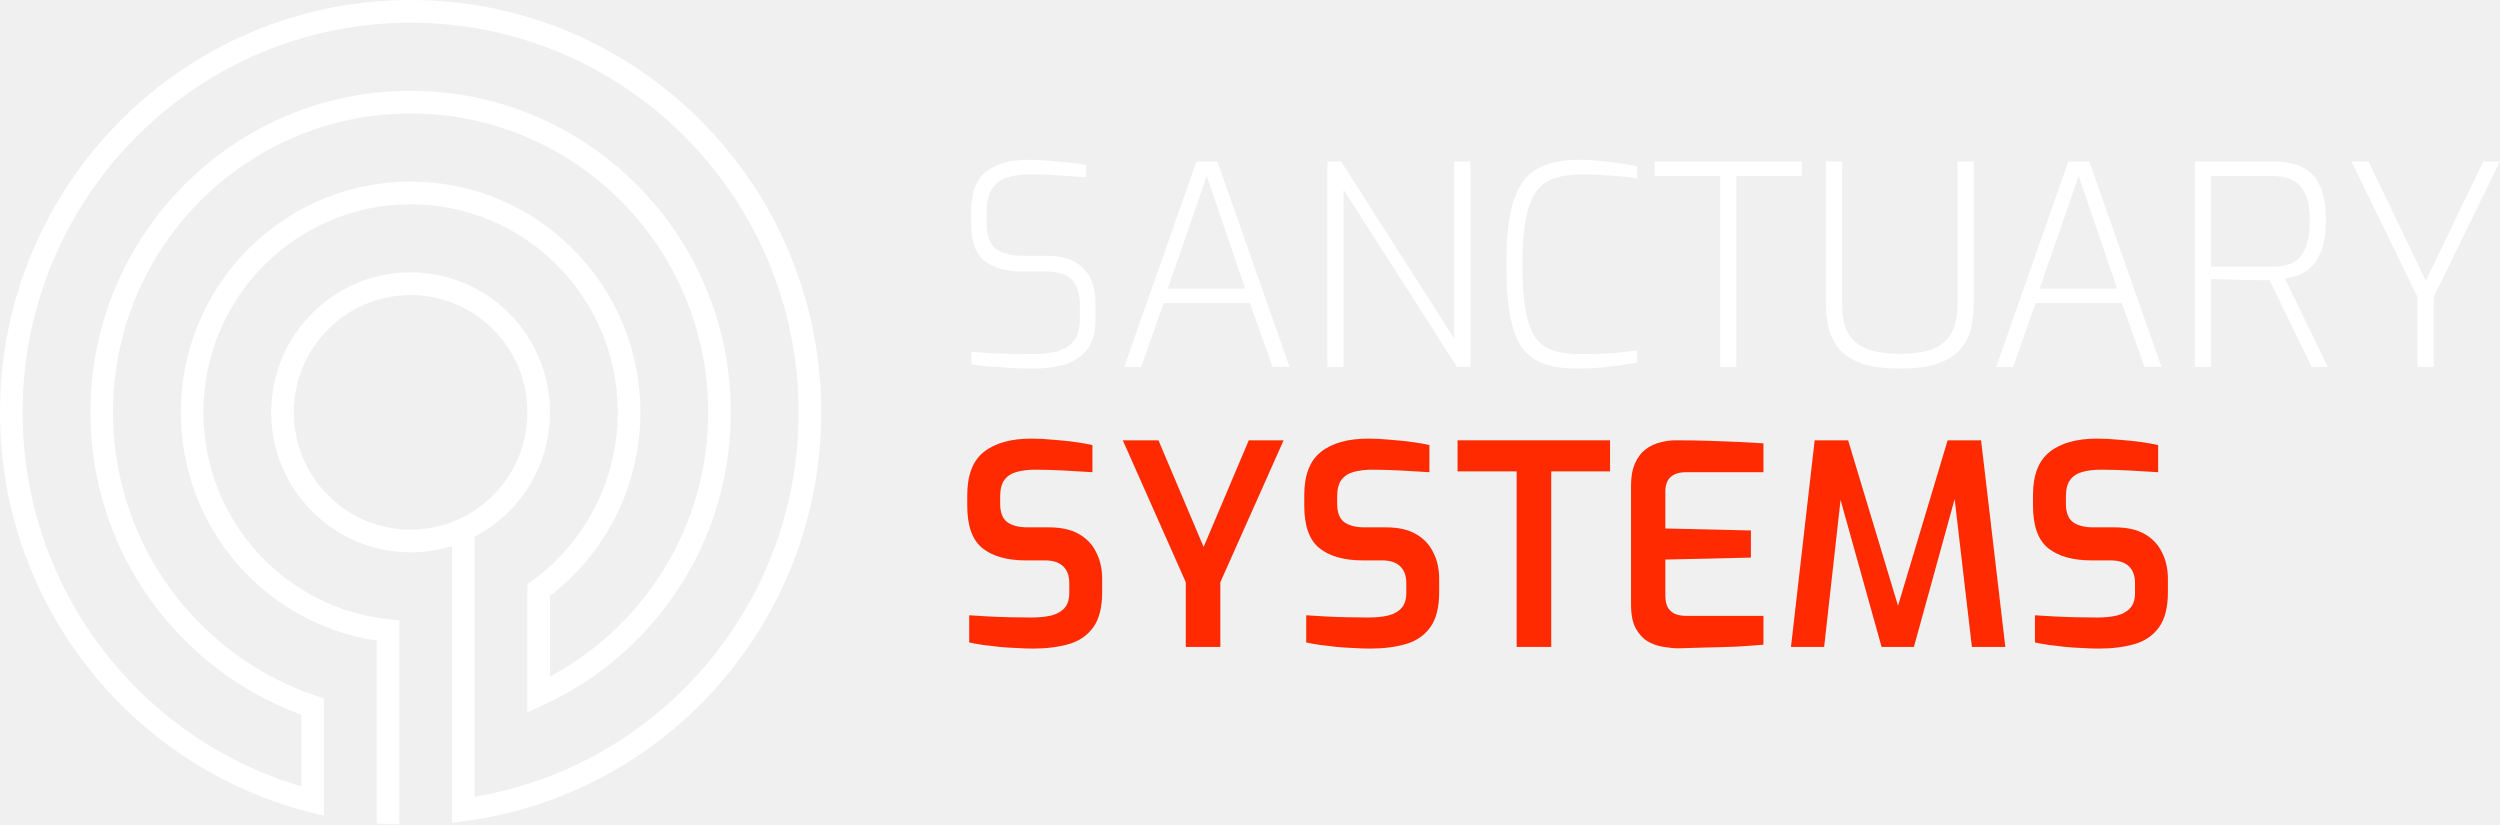
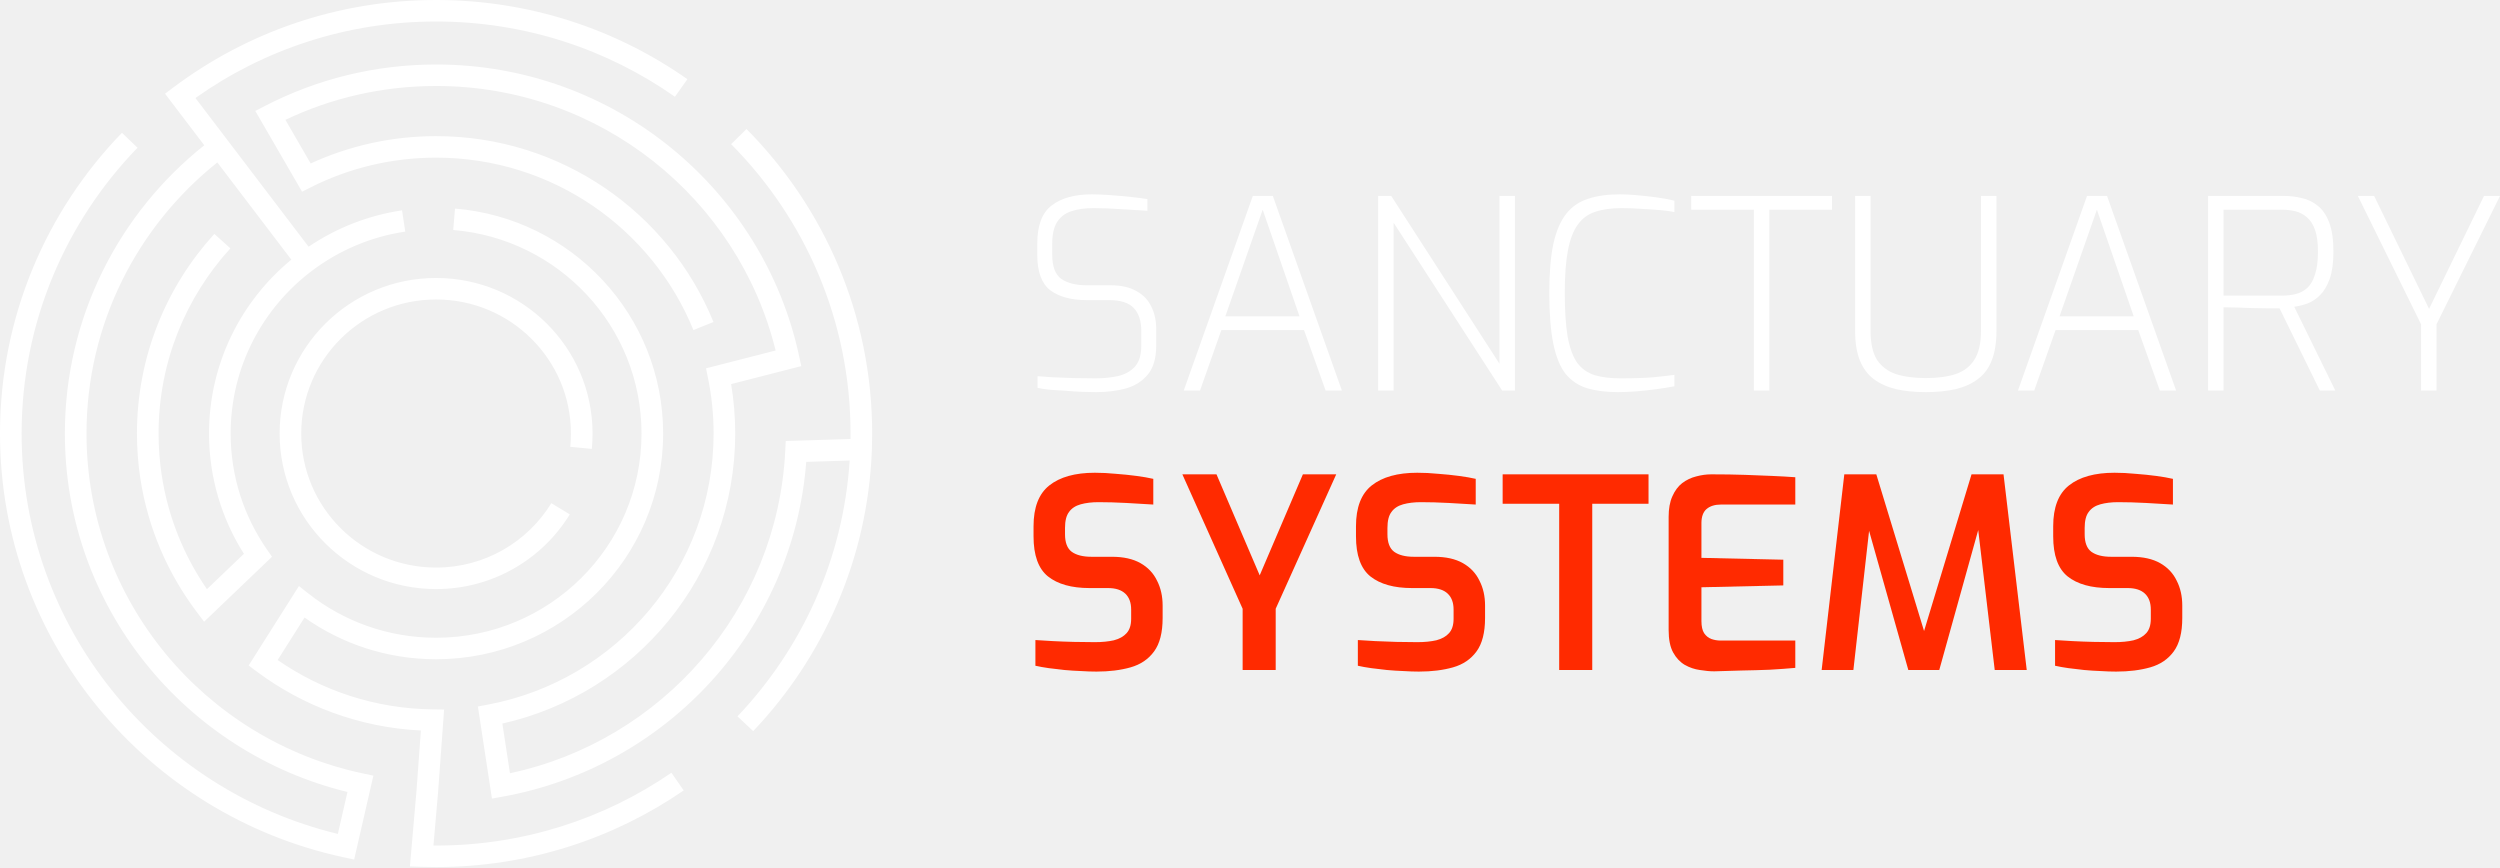
- <svg xmlns="http://www.w3.org/2000/svg" width="182" height="60" viewBox="0 0 182 60" fill="none">
-   <path d="M75.185 26.837C74.901 26.837 74.556 26.83 74.15 26.816C73.757 26.803 73.338 26.776 72.892 26.735C72.459 26.708 72.046 26.681 71.654 26.653C71.275 26.613 70.964 26.565 70.72 26.511V25.614C71.031 25.641 71.424 25.668 71.897 25.695C72.384 25.723 72.905 25.743 73.46 25.757C74.028 25.77 74.59 25.777 75.144 25.777C75.78 25.777 76.362 25.716 76.889 25.594C77.417 25.458 77.836 25.213 78.147 24.86C78.459 24.493 78.614 23.963 78.614 23.27V22.129C78.614 21.368 78.425 20.784 78.046 20.376C77.667 19.969 77.045 19.765 76.179 19.765H74.454C73.291 19.765 72.371 19.514 71.694 19.011C71.031 18.495 70.7 17.591 70.7 16.3V15.424C70.7 14.024 71.065 13.046 71.796 12.489C72.526 11.919 73.548 11.633 74.86 11.633C75.266 11.633 75.733 11.654 76.26 11.694C76.801 11.735 77.329 11.783 77.843 11.837C78.357 11.891 78.77 11.946 79.081 12V12.897C78.499 12.856 77.836 12.815 77.092 12.774C76.348 12.72 75.638 12.693 74.962 12.693C74.312 12.693 73.751 12.774 73.277 12.938C72.817 13.087 72.459 13.366 72.202 13.773C71.958 14.167 71.836 14.731 71.836 15.465V16.259C71.836 17.17 72.066 17.795 72.526 18.134C73 18.461 73.649 18.624 74.475 18.624H76.281C77.079 18.624 77.735 18.773 78.249 19.072C78.763 19.357 79.142 19.758 79.385 20.274C79.629 20.777 79.751 21.355 79.751 22.007V23.25C79.751 24.215 79.541 24.955 79.122 25.471C78.702 25.988 78.147 26.348 77.458 26.552C76.768 26.742 76.01 26.837 75.185 26.837Z" fill="white" />
-   <path d="M81.845 26.715L87.101 11.755H88.623L93.879 26.715H92.641L90.997 22.068H84.706L83.083 26.715H81.845ZM85.011 21.008H90.652L87.852 12.815L85.011 21.008Z" fill="white" />
-   <path d="M96.637 26.715V11.755H97.631L105.87 24.656V11.755H107.047V26.715H106.073L97.814 13.814V26.715H96.637Z" fill="white" />
-   <path d="M114.876 26.837C113.969 26.837 113.185 26.735 112.522 26.531C111.872 26.327 111.331 25.96 110.898 25.431C110.479 24.887 110.168 24.113 109.965 23.107C109.762 22.102 109.66 20.797 109.66 19.194C109.66 17.686 109.762 16.443 109.965 15.465C110.181 14.473 110.506 13.698 110.939 13.141C111.372 12.584 111.927 12.197 112.603 11.98C113.279 11.749 114.084 11.633 115.018 11.633C115.37 11.633 115.782 11.654 116.256 11.694C116.743 11.735 117.243 11.79 117.757 11.857C118.272 11.925 118.745 12.014 119.178 12.122V12.999C118.961 12.944 118.637 12.897 118.204 12.856C117.771 12.815 117.284 12.781 116.743 12.754C116.215 12.713 115.688 12.693 115.16 12.693C114.375 12.693 113.706 12.788 113.151 12.978C112.61 13.155 112.17 13.481 111.832 13.957C111.494 14.418 111.243 15.078 111.081 15.934C110.919 16.776 110.837 17.863 110.837 19.194C110.837 20.594 110.912 21.728 111.061 22.598C111.223 23.467 111.467 24.133 111.791 24.595C112.129 25.043 112.569 25.356 113.11 25.532C113.651 25.695 114.308 25.777 115.079 25.777C116.093 25.777 116.925 25.75 117.575 25.695C118.238 25.628 118.772 25.567 119.178 25.512V26.389C118.759 26.47 118.299 26.545 117.798 26.613C117.297 26.681 116.797 26.735 116.296 26.776C115.796 26.816 115.322 26.837 114.876 26.837Z" fill="white" />
-   <path d="M125.227 26.715V12.815H120.458V11.755H131.173V12.815H126.404V26.715H125.227Z" fill="white" />
-   <path d="M138.308 26.837C137.483 26.837 136.732 26.762 136.055 26.613C135.392 26.45 134.824 26.192 134.351 25.838C133.891 25.485 133.539 25.009 133.295 24.412C133.052 23.8 132.93 23.039 132.93 22.129V11.755H134.107V22.129C134.107 23.08 134.269 23.821 134.594 24.35C134.932 24.867 135.413 25.234 136.035 25.451C136.671 25.655 137.428 25.757 138.308 25.757C139.201 25.757 139.958 25.655 140.581 25.451C141.203 25.234 141.677 24.867 142.001 24.35C142.339 23.821 142.509 23.08 142.509 22.129V11.755H143.686V22.129C143.686 23.039 143.564 23.8 143.32 24.412C143.09 25.009 142.739 25.485 142.265 25.838C141.805 26.192 141.237 26.45 140.56 26.613C139.897 26.762 139.147 26.837 138.308 26.837Z" fill="white" />
-   <path d="M145.321 26.715L150.577 11.755H152.099L157.355 26.715H156.117L154.473 22.068H148.182L146.559 26.715H145.321ZM148.486 21.008H154.128L151.328 12.815L148.486 21.008Z" fill="white" />
-   <path d="M159.788 26.715V11.755H165.571C166.018 11.755 166.464 11.81 166.911 11.919C167.357 12.014 167.763 12.211 168.128 12.51C168.494 12.795 168.784 13.223 169.001 13.794C169.217 14.364 169.326 15.111 169.326 16.035C169.326 16.891 169.231 17.591 169.041 18.134C168.852 18.664 168.609 19.079 168.311 19.378C168.013 19.677 167.689 19.894 167.337 20.03C166.985 20.152 166.654 20.234 166.342 20.274L169.468 26.715H168.291L165.226 20.397C164.996 20.397 164.699 20.397 164.333 20.397C163.968 20.383 163.583 20.376 163.177 20.376C162.771 20.363 162.372 20.349 161.979 20.336C161.587 20.322 161.249 20.315 160.965 20.315V26.715H159.788ZM160.965 19.419H165.429C165.795 19.419 166.14 19.378 166.464 19.296C166.789 19.215 167.08 19.058 167.337 18.827C167.594 18.583 167.79 18.236 167.925 17.788C168.074 17.34 168.149 16.756 168.149 16.035C168.149 15.342 168.074 14.785 167.925 14.364C167.777 13.943 167.574 13.624 167.317 13.406C167.06 13.175 166.769 13.019 166.444 12.938C166.119 12.856 165.781 12.815 165.429 12.815H160.965V19.419Z" fill="white" />
-   <path d="M175.993 26.715V21.619L171.184 11.755H172.422L176.602 20.438L180.782 11.755H182L177.17 21.619V26.715H175.993Z" fill="white" />
-   <path d="M75.205 47.217C74.84 47.217 74.448 47.203 74.028 47.176C73.622 47.163 73.203 47.136 72.77 47.095C72.351 47.04 71.952 46.993 71.573 46.952C71.194 46.898 70.856 46.837 70.558 46.769V44.792C70.937 44.819 71.377 44.846 71.877 44.873C72.391 44.9 72.926 44.921 73.48 44.934C74.035 44.948 74.569 44.955 75.084 44.955C75.625 44.955 76.105 44.907 76.524 44.812C76.944 44.703 77.268 44.52 77.498 44.262C77.728 44.004 77.843 43.637 77.843 43.161V42.448C77.843 41.918 77.695 41.511 77.397 41.225C77.099 40.94 76.66 40.797 76.078 40.797H74.678C73.311 40.797 72.256 40.498 71.512 39.901C70.781 39.303 70.416 38.277 70.416 36.823V36.049C70.416 34.595 70.815 33.549 71.613 32.91C72.425 32.258 73.582 31.932 75.084 31.932C75.598 31.932 76.125 31.959 76.666 32.013C77.221 32.054 77.749 32.108 78.249 32.176C78.75 32.244 79.176 32.319 79.528 32.401V34.377C78.932 34.337 78.249 34.296 77.478 34.255C76.721 34.215 76.017 34.194 75.368 34.194C74.853 34.194 74.4 34.248 74.008 34.357C73.616 34.466 73.318 34.663 73.115 34.948C72.912 35.22 72.811 35.627 72.811 36.171V36.66C72.811 37.299 72.98 37.747 73.318 38.005C73.67 38.263 74.17 38.392 74.82 38.392H76.382C77.262 38.392 77.985 38.555 78.554 38.882C79.122 39.208 79.541 39.656 79.812 40.227C80.096 40.784 80.238 41.422 80.238 42.142V43.1C80.238 44.214 80.022 45.07 79.589 45.668C79.156 46.266 78.56 46.673 77.803 46.891C77.045 47.108 76.179 47.217 75.205 47.217Z" fill="#FF2A00" />
-   <path d="M86.325 47.095V42.387L81.739 32.054H84.336L87.624 39.819L90.911 32.054H93.448L88.841 42.387V47.095H86.325Z" fill="#FF2A00" />
-   <path d="M99.74 47.217C99.374 47.217 98.982 47.203 98.562 47.176C98.157 47.163 97.737 47.136 97.304 47.095C96.885 47.04 96.486 46.993 96.107 46.952C95.728 46.898 95.39 46.837 95.092 46.769V44.792C95.471 44.819 95.911 44.846 96.411 44.873C96.925 44.9 97.46 44.921 98.014 44.934C98.569 44.948 99.104 44.955 99.618 44.955C100.159 44.955 100.639 44.907 101.059 44.812C101.478 44.703 101.803 44.52 102.033 44.262C102.263 44.004 102.378 43.637 102.378 43.161V42.448C102.378 41.918 102.229 41.511 101.931 41.225C101.634 40.94 101.194 40.797 100.612 40.797H99.212C97.845 40.797 96.79 40.498 96.046 39.901C95.316 39.303 94.95 38.277 94.95 36.823V36.049C94.95 34.595 95.349 33.549 96.148 32.91C96.959 32.258 98.116 31.932 99.618 31.932C100.132 31.932 100.659 31.959 101.201 32.013C101.755 32.054 102.283 32.108 102.783 32.176C103.284 32.244 103.71 32.319 104.062 32.401V34.377C103.467 34.337 102.783 34.296 102.012 34.255C101.255 34.215 100.551 34.194 99.902 34.194C99.388 34.194 98.934 34.248 98.542 34.357C98.15 34.466 97.852 34.663 97.649 34.948C97.446 35.22 97.345 35.627 97.345 36.171V36.66C97.345 37.299 97.514 37.747 97.852 38.005C98.204 38.263 98.704 38.392 99.354 38.392H100.916C101.796 38.392 102.52 38.555 103.088 38.882C103.656 39.208 104.075 39.656 104.346 40.227C104.63 40.784 104.772 41.422 104.772 42.142V43.1C104.772 44.214 104.556 45.07 104.123 45.668C103.69 46.266 103.095 46.673 102.337 46.891C101.579 47.108 100.714 47.217 99.74 47.217Z" fill="#FF2A00" />
-   <path d="M110.413 47.095V34.316H106.111V32.054H117.211V34.316H112.929V47.095H110.413Z" fill="#FF2A00" />
-   <path d="M122.21 47.197C121.885 47.197 121.52 47.163 121.114 47.095C120.722 47.04 120.343 46.911 119.978 46.708C119.613 46.49 119.315 46.171 119.085 45.75C118.855 45.328 118.74 44.751 118.74 44.017V35.335C118.74 34.697 118.835 34.167 119.024 33.746C119.213 33.311 119.464 32.971 119.775 32.727C120.1 32.482 120.451 32.312 120.83 32.217C121.223 32.108 121.608 32.054 121.987 32.054C122.934 32.054 123.786 32.068 124.544 32.095C125.301 32.122 125.991 32.149 126.614 32.176C127.25 32.204 127.838 32.238 128.379 32.278V34.377H122.717C122.257 34.377 121.892 34.493 121.622 34.724C121.365 34.955 121.236 35.315 121.236 35.804V38.474L127.466 38.617V40.593L121.236 40.736V43.324C121.236 43.732 121.304 44.044 121.439 44.262C121.588 44.479 121.77 44.629 121.987 44.71C122.217 44.792 122.454 44.833 122.697 44.833H128.379V46.932C127.784 46.986 127.135 47.034 126.431 47.074C125.728 47.102 125.011 47.122 124.28 47.136C123.563 47.163 122.873 47.183 122.21 47.197Z" fill="#FF2A00" />
-   <path d="M130.383 47.095L132.108 32.054H134.543L138.176 44.099L141.788 32.054H144.223L145.989 47.095H143.554L142.174 35.274L142.579 35.315L139.333 47.095H136.979L133.691 35.315L134.117 35.295L132.798 47.095H130.383Z" fill="#FF2A00" />
-   <path d="M152.791 47.217C152.426 47.217 152.034 47.203 151.614 47.176C151.208 47.163 150.789 47.136 150.356 47.095C149.937 47.04 149.538 46.993 149.159 46.952C148.78 46.898 148.442 46.837 148.144 46.769V44.792C148.523 44.819 148.963 44.846 149.463 44.873C149.977 44.9 150.512 44.921 151.066 44.934C151.621 44.948 152.155 44.955 152.67 44.955C153.211 44.955 153.691 44.907 154.11 44.812C154.53 44.703 154.854 44.52 155.084 44.262C155.314 44.004 155.429 43.637 155.429 43.161V42.448C155.429 41.918 155.281 41.511 154.983 41.225C154.685 40.94 154.246 40.797 153.664 40.797H152.264C150.897 40.797 149.842 40.498 149.098 39.901C148.367 39.303 148.002 38.277 148.002 36.823V36.049C148.002 34.595 148.401 33.549 149.199 32.91C150.011 32.258 151.168 31.932 152.67 31.932C153.184 31.932 153.711 31.959 154.252 32.013C154.807 32.054 155.335 32.108 155.835 32.176C156.336 32.244 156.762 32.319 157.114 32.401V34.377C156.518 34.337 155.835 34.296 155.064 34.255C154.306 34.215 153.603 34.194 152.954 34.194C152.44 34.194 151.986 34.248 151.594 34.357C151.202 34.466 150.904 34.663 150.701 34.948C150.498 35.22 150.397 35.627 150.397 36.171V36.66C150.397 37.299 150.566 37.747 150.904 38.005C151.256 38.263 151.756 38.392 152.406 38.392H153.968C154.848 38.392 155.571 38.555 156.14 38.882C156.708 39.208 157.127 39.656 157.398 40.227C157.682 40.784 157.824 41.422 157.824 42.142V43.1C157.824 44.214 157.608 45.07 157.175 45.668C156.742 46.266 156.146 46.673 155.389 46.891C154.631 47.108 153.765 47.217 152.791 47.217Z" fill="#FF2A00" />
-   <path fill-rule="evenodd" clip-rule="evenodd" d="M29.891 1.652C14.292 1.652 1.645 14.353 1.645 30.019C1.645 42.912 10.21 53.797 21.939 57.247V52.031C12.982 48.766 6.582 40.145 6.582 30.019C6.582 17.091 17.018 6.61 29.891 6.61C42.765 6.61 53.201 17.091 53.201 30.019C53.201 39.487 47.605 47.64 39.557 51.328L38.393 51.861V42.54L38.733 42.293C42.516 39.539 44.974 35.068 44.974 30.019C44.974 21.654 38.221 14.872 29.891 14.872C21.561 14.872 14.809 21.654 14.809 30.019C14.809 37.855 20.734 44.303 28.33 45.087L29.069 45.163V59.166C29.069 59.623 28.7 59.993 28.246 59.993C27.792 59.993 27.423 59.623 27.423 59.166V46.638C19.355 45.439 13.163 38.456 13.163 30.019C13.163 20.741 20.653 13.22 29.891 13.22C39.13 13.22 46.62 20.741 46.62 30.019C46.62 35.467 44.037 40.309 40.038 43.377V49.248C46.891 45.593 51.556 38.352 51.556 30.019C51.556 18.003 41.856 8.262 29.891 8.262C17.927 8.262 8.227 18.003 8.227 30.019C8.227 39.623 14.423 47.775 23.022 50.66L23.584 50.849V59.388L22.56 59.129C9.596 55.846 0 44.059 0 30.019C0 13.44 13.383 0 29.891 0C46.4 0 59.783 13.44 59.783 30.019C59.783 45.257 48.479 57.841 33.834 59.78L32.904 59.903V39.753C31.951 40.05 30.939 40.209 29.891 40.209C24.288 40.209 19.745 35.647 19.745 30.019C19.745 24.392 24.288 19.829 29.891 19.829C35.495 19.829 40.038 24.392 40.038 30.019C40.038 33.962 37.808 37.38 34.549 39.075V58.003C47.932 55.773 58.137 44.092 58.137 30.019C58.137 14.353 45.491 1.652 29.891 1.652ZM29.891 21.482C25.196 21.482 21.39 25.304 21.39 30.019C21.39 34.735 25.196 38.557 29.891 38.557C31.139 38.557 32.322 38.288 33.388 37.804C36.34 36.464 38.393 33.482 38.393 30.019C38.393 25.304 34.587 21.482 29.891 21.482Z" fill="white" />
-   <path d="M29.069 59.166C29.069 59.623 28.7 59.993 28.246 59.993L29.071 60L29.069 59.166Z" fill="white" />
-   <path d="M28.246 59.993C27.792 59.993 27.423 59.623 27.423 59.166L27.424 59.953L28.246 59.993Z" fill="white" />
+ <svg xmlns="http://www.w3.org/2000/svg" width="173" height="60" viewBox="0 0 173 60" fill="none">
+   <path d="M75.858 27.135C75.6 27.135 75.286 27.129 74.917 27.117C74.56 27.104 74.178 27.08 73.772 27.043C73.379 27.019 73.004 26.994 72.647 26.97C72.302 26.933 72.019 26.89 71.798 26.841V26.034C72.081 26.059 72.438 26.083 72.868 26.108C73.311 26.132 73.785 26.15 74.289 26.163C74.806 26.175 75.317 26.181 75.821 26.181C76.399 26.181 76.928 26.126 77.408 26.016C77.888 25.893 78.269 25.673 78.552 25.355C78.835 25.025 78.977 24.548 78.977 23.924V22.897C78.977 22.212 78.805 21.686 78.46 21.319C78.116 20.952 77.55 20.768 76.762 20.768H75.194C74.135 20.768 73.299 20.542 72.684 20.09C72.081 19.625 71.779 18.811 71.779 17.649V16.861C71.779 15.601 72.112 14.72 72.776 14.219C73.44 13.705 74.369 13.448 75.563 13.448C75.932 13.448 76.356 13.466 76.836 13.503C77.328 13.54 77.808 13.582 78.276 13.632C78.743 13.68 79.118 13.729 79.401 13.778V14.585C78.872 14.549 78.269 14.512 77.593 14.475C76.916 14.427 76.27 14.402 75.655 14.402C75.064 14.402 74.554 14.475 74.123 14.622C73.705 14.757 73.379 15.008 73.145 15.374C72.924 15.729 72.813 16.237 72.813 16.897V17.613C72.813 18.432 73.022 18.995 73.44 19.301C73.871 19.594 74.462 19.741 75.212 19.741H76.855C77.581 19.741 78.177 19.876 78.645 20.145C79.112 20.401 79.457 20.762 79.678 21.227C79.9 21.68 80.01 22.2 80.01 22.787V23.906C80.01 24.774 79.82 25.441 79.438 25.906C79.057 26.37 78.552 26.695 77.925 26.878C77.297 27.049 76.609 27.135 75.858 27.135Z" fill="white" />
+   <path d="M81.915 27.025L86.695 13.558H88.079L92.859 27.025H91.733L90.238 22.842H84.517L83.041 27.025H81.915ZM84.794 21.888H89.925L87.378 14.512L84.794 21.888Z" fill="white" />
+   <path d="M95.367 27.025V13.558H96.271L103.764 25.172V13.558H104.835V27.025H103.949L96.438 15.411V27.025H95.367Z" fill="white" />
+   <path d="M111.955 27.135C111.13 27.135 110.417 27.043 109.814 26.86C109.223 26.676 108.731 26.346 108.337 25.869C107.956 25.38 107.673 24.683 107.488 23.777C107.304 22.872 107.212 21.698 107.212 20.255C107.212 18.897 107.304 17.778 107.488 16.897C107.685 16.004 107.98 15.307 108.374 14.806C108.768 14.304 109.272 13.956 109.888 13.76C110.503 13.552 111.235 13.448 112.084 13.448C112.404 13.448 112.779 13.466 113.21 13.503C113.652 13.54 114.108 13.589 114.575 13.65C115.043 13.711 115.473 13.79 115.867 13.888V14.677C115.67 14.628 115.375 14.585 114.981 14.549C114.588 14.512 114.145 14.482 113.652 14.457C113.173 14.42 112.693 14.402 112.213 14.402C111.499 14.402 110.89 14.488 110.386 14.659C109.894 14.818 109.494 15.111 109.186 15.54C108.879 15.955 108.651 16.549 108.503 17.319C108.356 18.078 108.282 19.056 108.282 20.255C108.282 21.515 108.35 22.536 108.485 23.319C108.633 24.102 108.854 24.701 109.149 25.117C109.457 25.52 109.857 25.802 110.349 25.961C110.841 26.108 111.438 26.181 112.139 26.181C113.062 26.181 113.819 26.156 114.409 26.108C115.012 26.046 115.498 25.991 115.867 25.942V26.731C115.486 26.805 115.067 26.872 114.612 26.933C114.157 26.994 113.702 27.043 113.246 27.08C112.791 27.117 112.361 27.135 111.955 27.135Z" fill="white" />
+   <path d="M121.369 27.025V14.512H117.032V13.558H126.776V14.512H122.439V27.025H121.369Z" fill="white" />
+   <path d="M133.265 27.135C132.514 27.135 131.831 27.068 131.216 26.933C130.613 26.786 130.096 26.554 129.666 26.236C129.247 25.918 128.928 25.49 128.706 24.952C128.485 24.401 128.374 23.716 128.374 22.897V13.558H129.444V22.897C129.444 23.753 129.592 24.42 129.887 24.897C130.195 25.361 130.632 25.692 131.198 25.887C131.776 26.071 132.465 26.163 133.265 26.163C134.077 26.163 134.766 26.071 135.332 25.887C135.898 25.692 136.328 25.361 136.624 24.897C136.931 24.42 137.085 23.753 137.085 22.897V13.558H138.155V22.897C138.155 23.716 138.045 24.401 137.823 24.952C137.614 25.49 137.294 25.918 136.863 26.236C136.445 26.554 135.928 26.786 135.313 26.933C134.71 27.068 134.027 27.135 133.265 27.135Z" fill="white" />
+   <path d="M139.642 27.025L144.422 13.558H145.807L150.587 27.025H149.461L147.966 22.842H142.245L140.768 27.025H139.642ZM142.521 21.888H147.652L145.105 14.512L142.521 21.888Z" fill="white" />
+   <path d="M152.799 27.025V13.558H158.059C158.465 13.558 158.871 13.607 159.277 13.705C159.683 13.79 160.052 13.968 160.385 14.237C160.717 14.494 160.981 14.879 161.178 15.393C161.375 15.906 161.473 16.579 161.473 17.411C161.473 18.181 161.387 18.811 161.215 19.301C161.043 19.778 160.821 20.151 160.551 20.42C160.28 20.689 159.985 20.885 159.665 21.007C159.345 21.117 159.043 21.191 158.76 21.227L161.603 27.025H160.532L157.745 21.337C157.536 21.337 157.266 21.337 156.933 21.337C156.601 21.325 156.25 21.319 155.881 21.319C155.512 21.307 155.149 21.294 154.793 21.282C154.436 21.27 154.128 21.264 153.87 21.264V27.025H152.799ZM153.87 20.457H157.93C158.262 20.457 158.576 20.42 158.871 20.346C159.166 20.273 159.431 20.133 159.665 19.924C159.899 19.704 160.077 19.392 160.2 18.989C160.335 18.585 160.403 18.059 160.403 17.411C160.403 16.787 160.335 16.286 160.2 15.906C160.065 15.527 159.88 15.24 159.646 15.044C159.413 14.836 159.148 14.696 158.853 14.622C158.557 14.549 158.25 14.512 157.93 14.512H153.87V20.457Z" fill="white" />
+   <path d="M167.537 27.025V22.438L163.163 13.558H164.289L168.091 21.374L171.893 13.558H173L168.608 22.438V27.025H167.537Z" fill="white" />
+   <path d="M75.877 46.474C75.544 46.474 75.188 46.462 74.806 46.437C74.437 46.425 74.056 46.4 73.662 46.364C73.281 46.315 72.918 46.272 72.573 46.235C72.229 46.186 71.921 46.131 71.65 46.07V44.291C71.995 44.315 72.395 44.339 72.85 44.364C73.317 44.388 73.803 44.407 74.308 44.419C74.812 44.431 75.298 44.437 75.766 44.437C76.258 44.437 76.695 44.395 77.076 44.309C77.458 44.211 77.753 44.046 77.962 43.813C78.171 43.581 78.276 43.251 78.276 42.823V42.181C78.276 41.704 78.141 41.337 77.87 41.08C77.599 40.823 77.199 40.694 76.67 40.694H75.397C74.154 40.694 73.194 40.425 72.518 39.887C71.853 39.349 71.521 38.425 71.521 37.117V36.42C71.521 35.111 71.884 34.169 72.61 33.594C73.348 33.007 74.4 32.714 75.766 32.714C76.233 32.714 76.713 32.738 77.205 32.787C77.71 32.824 78.19 32.873 78.645 32.934C79.1 32.995 79.488 33.062 79.808 33.136V34.915C79.266 34.878 78.645 34.842 77.944 34.805C77.255 34.768 76.615 34.75 76.024 34.75C75.557 34.75 75.144 34.799 74.788 34.897C74.431 34.995 74.16 35.172 73.976 35.429C73.791 35.673 73.699 36.04 73.699 36.53V36.97C73.699 37.545 73.853 37.949 74.16 38.181C74.48 38.413 74.935 38.529 75.526 38.529H76.947C77.747 38.529 78.405 38.676 78.922 38.97C79.439 39.263 79.82 39.667 80.066 40.181C80.324 40.682 80.454 41.257 80.454 41.905V42.768C80.454 43.771 80.257 44.541 79.863 45.079C79.469 45.618 78.928 45.984 78.239 46.18C77.55 46.376 76.763 46.474 75.877 46.474Z" fill="#FF2A00" />
+   <path d="M85.99 46.364V42.126L81.819 32.824H84.181L87.171 39.814L90.16 32.824H92.467L88.278 42.126V46.364H85.99Z" fill="#FF2A00" />
+   <path d="M98.189 46.474C97.857 46.474 97.5 46.462 97.119 46.437C96.749 46.425 96.368 46.4 95.974 46.364C95.593 46.315 95.23 46.272 94.885 46.235C94.541 46.186 94.233 46.131 93.963 46.07V44.291C94.307 44.315 94.707 44.339 95.162 44.364C95.63 44.388 96.116 44.407 96.62 44.419C97.125 44.431 97.611 44.437 98.078 44.437C98.57 44.437 99.007 44.395 99.389 44.309C99.77 44.211 100.065 44.046 100.274 43.813C100.484 43.581 100.588 43.251 100.588 42.823V42.181C100.588 41.704 100.453 41.337 100.182 41.08C99.912 40.823 99.512 40.694 98.983 40.694H97.709C96.466 40.694 95.507 40.425 94.83 39.887C94.166 39.349 93.834 38.425 93.834 37.117V36.42C93.834 35.111 94.197 34.169 94.922 33.594C95.661 33.007 96.713 32.714 98.078 32.714C98.546 32.714 99.026 32.738 99.518 32.787C100.022 32.824 100.502 32.873 100.957 32.934C101.413 32.995 101.8 33.062 102.12 33.136V34.915C101.579 34.878 100.957 34.842 100.256 34.805C99.567 34.768 98.927 34.75 98.337 34.75C97.869 34.75 97.457 34.799 97.1 34.897C96.743 34.995 96.473 35.172 96.288 35.429C96.103 35.673 96.011 36.04 96.011 36.53V36.97C96.011 37.545 96.165 37.949 96.473 38.181C96.793 38.413 97.248 38.529 97.838 38.529H99.259C100.059 38.529 100.717 38.676 101.234 38.97C101.751 39.263 102.132 39.667 102.378 40.181C102.637 40.682 102.766 41.257 102.766 41.905V42.768C102.766 43.771 102.569 44.541 102.175 45.079C101.782 45.618 101.24 45.984 100.551 46.18C99.862 46.376 99.075 46.474 98.189 46.474Z" fill="#FF2A00" />
+   <path d="M107.896 46.364V34.86H103.983V32.824H114.078V34.86H110.184V46.364H107.896Z" fill="#FF2A00" />
+   <path d="M118.625 46.456C118.329 46.456 117.997 46.425 117.628 46.364C117.271 46.315 116.927 46.199 116.595 46.015C116.262 45.819 115.992 45.532 115.783 45.153C115.573 44.774 115.469 44.254 115.469 43.593V35.777C115.469 35.203 115.555 34.725 115.727 34.346C115.899 33.955 116.127 33.649 116.41 33.429C116.705 33.209 117.025 33.056 117.37 32.97C117.727 32.873 118.077 32.824 118.422 32.824C119.283 32.824 120.058 32.836 120.747 32.86C121.436 32.885 122.064 32.909 122.63 32.934C123.208 32.958 123.743 32.989 124.235 33.025V34.915H119.086C118.668 34.915 118.336 35.019 118.09 35.227C117.856 35.435 117.739 35.759 117.739 36.199V38.603L123.405 38.731V40.511L117.739 40.639V42.969C117.739 43.336 117.8 43.618 117.923 43.813C118.059 44.009 118.225 44.144 118.422 44.217C118.631 44.291 118.846 44.327 119.068 44.327H124.235V46.217C123.694 46.266 123.103 46.309 122.463 46.345C121.824 46.37 121.172 46.388 120.507 46.4C119.855 46.425 119.228 46.443 118.625 46.456Z" fill="#FF2A00" />
+   <path d="M126.058 46.364L127.626 32.824H129.841L133.145 43.667L136.43 32.824H138.644L140.25 46.364H138.035L136.78 35.722L137.149 35.759L134.197 46.364H132.056L129.066 35.759L129.453 35.741L128.254 46.364H126.058Z" fill="#FF2A00" />
+   <path d="M146.436 46.474C146.104 46.474 145.747 46.462 145.366 46.437C144.997 46.425 144.615 46.4 144.222 46.364C143.84 46.315 143.477 46.272 143.133 46.235C142.788 46.186 142.481 46.131 142.21 46.07V44.291C142.555 44.315 142.954 44.339 143.41 44.364C143.877 44.388 144.363 44.407 144.868 44.419C145.372 44.431 145.858 44.437 146.326 44.437C146.818 44.437 147.255 44.395 147.636 44.309C148.017 44.211 148.313 44.046 148.522 43.813C148.731 43.581 148.836 43.251 148.836 42.823V42.181C148.836 41.704 148.7 41.337 148.43 41.08C148.159 40.823 147.759 40.694 147.23 40.694H145.957C144.714 40.694 143.754 40.425 143.078 39.887C142.413 39.349 142.081 38.425 142.081 37.117V36.42C142.081 35.111 142.444 34.169 143.17 33.594C143.908 33.007 144.96 32.714 146.326 32.714C146.793 32.714 147.273 32.738 147.765 32.787C148.27 32.824 148.749 32.873 149.205 32.934C149.66 32.995 150.048 33.062 150.367 33.136V34.915C149.826 34.878 149.205 34.842 148.503 34.805C147.814 34.768 147.175 34.75 146.584 34.75C146.117 34.75 145.704 34.799 145.348 34.897C144.991 34.995 144.72 35.172 144.536 35.429C144.351 35.673 144.259 36.04 144.259 36.53V36.97C144.259 37.545 144.412 37.949 144.72 38.181C145.04 38.413 145.495 38.529 146.086 38.529H147.507C148.307 38.529 148.965 38.676 149.482 38.97C149.998 39.263 150.38 39.667 150.626 40.181C150.884 40.682 151.013 41.257 151.013 41.905V42.768C151.013 43.771 150.817 44.541 150.423 45.079C150.029 45.618 149.488 45.984 148.799 46.18C148.11 46.376 147.322 46.474 146.436 46.474Z" fill="#FF2A00" />
+   <path fill-rule="evenodd" clip-rule="evenodd" d="M13.524 6.783C18.219 3.449 23.967 1.488 30.177 1.488C36.333 1.488 42.033 3.414 46.705 6.695L47.568 5.48C42.652 2.028 36.652 0 30.177 0C23.362 0 17.072 2.247 12.019 6.036L11.421 6.485L14.136 10.053C8.257 14.731 4.489 21.928 4.489 30C4.489 42.003 12.819 52.071 24.044 54.805L23.379 57.707C10.82 54.672 1.496 43.418 1.496 30C1.496 22.32 4.55 15.35 9.517 10.223L8.439 9.191C3.214 14.585 0 21.92 0 30C0 44.389 10.189 56.41 23.785 59.325L24.507 59.48L25.838 53.676L25.096 53.518C14.175 51.198 5.986 41.549 5.986 30C5.986 22.414 9.518 15.649 15.039 11.24L20.159 17.967C16.682 20.831 14.465 25.158 14.465 30C14.465 33.058 15.35 35.913 16.879 38.323L14.32 40.771C12.722 38.452 11.627 35.765 11.188 32.865C11.047 31.931 10.973 30.974 10.973 30C10.973 25.068 12.854 20.574 15.942 17.186L14.833 16.187C11.505 19.838 9.477 24.684 9.477 30C9.477 31.048 9.556 32.079 9.708 33.086C10.229 36.527 11.607 39.689 13.617 42.349L14.125 43.022L18.823 38.528L18.462 38.008C16.885 35.732 15.961 32.974 15.961 30C15.961 25.378 18.193 21.273 21.647 18.694C23.485 17.321 25.668 16.381 28.044 16.026L27.821 14.555C25.451 14.909 23.254 15.79 21.355 17.073L13.524 6.783ZM19.75 8.293L21.498 11.312C24.139 10.098 27.079 9.421 30.177 9.421C38.866 9.421 46.302 14.743 49.372 22.283L47.985 22.841C45.136 15.843 38.235 10.909 30.177 10.909C27.067 10.909 24.131 11.644 21.535 12.947L20.902 13.264L17.666 7.677L18.36 7.32C21.899 5.494 25.918 4.463 30.177 4.463C42.515 4.463 52.819 13.109 55.298 24.638L55.448 25.335L50.593 26.58C50.78 27.693 50.877 28.835 50.877 30C50.877 39.799 43.989 47.996 34.764 50.071L35.289 53.512C45.813 51.262 53.794 42.203 54.339 31.203L54.373 30.518L58.856 30.378C58.857 30.252 58.858 30.126 58.858 30C58.858 22.195 55.705 15.125 50.594 9.975L51.659 8.93C57.035 14.347 60.354 21.789 60.354 30C60.354 30.377 60.347 30.753 60.334 31.127C60.054 38.655 56.983 45.475 52.122 50.593L51.034 49.572C55.483 44.888 58.353 38.706 58.797 31.868L55.791 31.962C54.9 43.611 46.15 53.074 34.8 55.125L34.042 55.262L33.07 48.889L33.779 48.756C42.663 47.08 49.381 39.319 49.381 30C49.381 28.691 49.249 27.414 48.997 26.181L48.855 25.489L53.674 24.254C51.083 13.746 41.545 5.95 30.177 5.95C26.442 5.95 22.906 6.791 19.75 8.293ZM44.393 30C44.393 22.592 38.659 16.515 31.363 15.916L31.486 14.434C39.551 15.095 45.889 21.811 45.889 30C45.889 38.627 38.855 45.62 30.177 45.62C26.785 45.62 23.643 44.551 21.075 42.733L19.213 45.675C22.26 47.786 25.952 49.041 29.937 49.089L30.732 49.099L30.313 54.845L29.994 58.512C30.055 58.512 30.116 58.512 30.177 58.512C36.226 58.512 41.836 56.651 46.462 53.474L47.312 54.698C42.445 58.042 36.54 60 30.177 60C29.835 60 29.494 59.994 29.155 59.983L28.366 59.957L28.821 54.727L29.125 50.552C24.871 50.341 20.954 48.852 17.757 46.464L17.206 46.053L20.686 40.554L21.34 41.071C23.767 42.987 26.836 44.132 30.177 44.132C38.028 44.132 44.393 37.805 44.393 30ZM30.177 20.724C25.024 20.724 20.846 24.877 20.846 30C20.846 35.123 25.024 39.276 30.177 39.276C33.554 39.276 36.513 37.494 38.152 34.82L39.43 35.594C37.531 38.692 34.098 40.764 30.177 40.764C24.197 40.764 19.35 35.945 19.35 30C19.35 24.055 24.197 19.236 30.177 19.236C36.157 19.236 41.005 24.055 41.005 30C41.005 30.359 40.987 30.714 40.953 31.064L39.463 30.919C39.493 30.617 39.508 30.31 39.508 30C39.508 24.877 35.331 20.724 30.177 20.724Z" fill="white" />
</svg>
